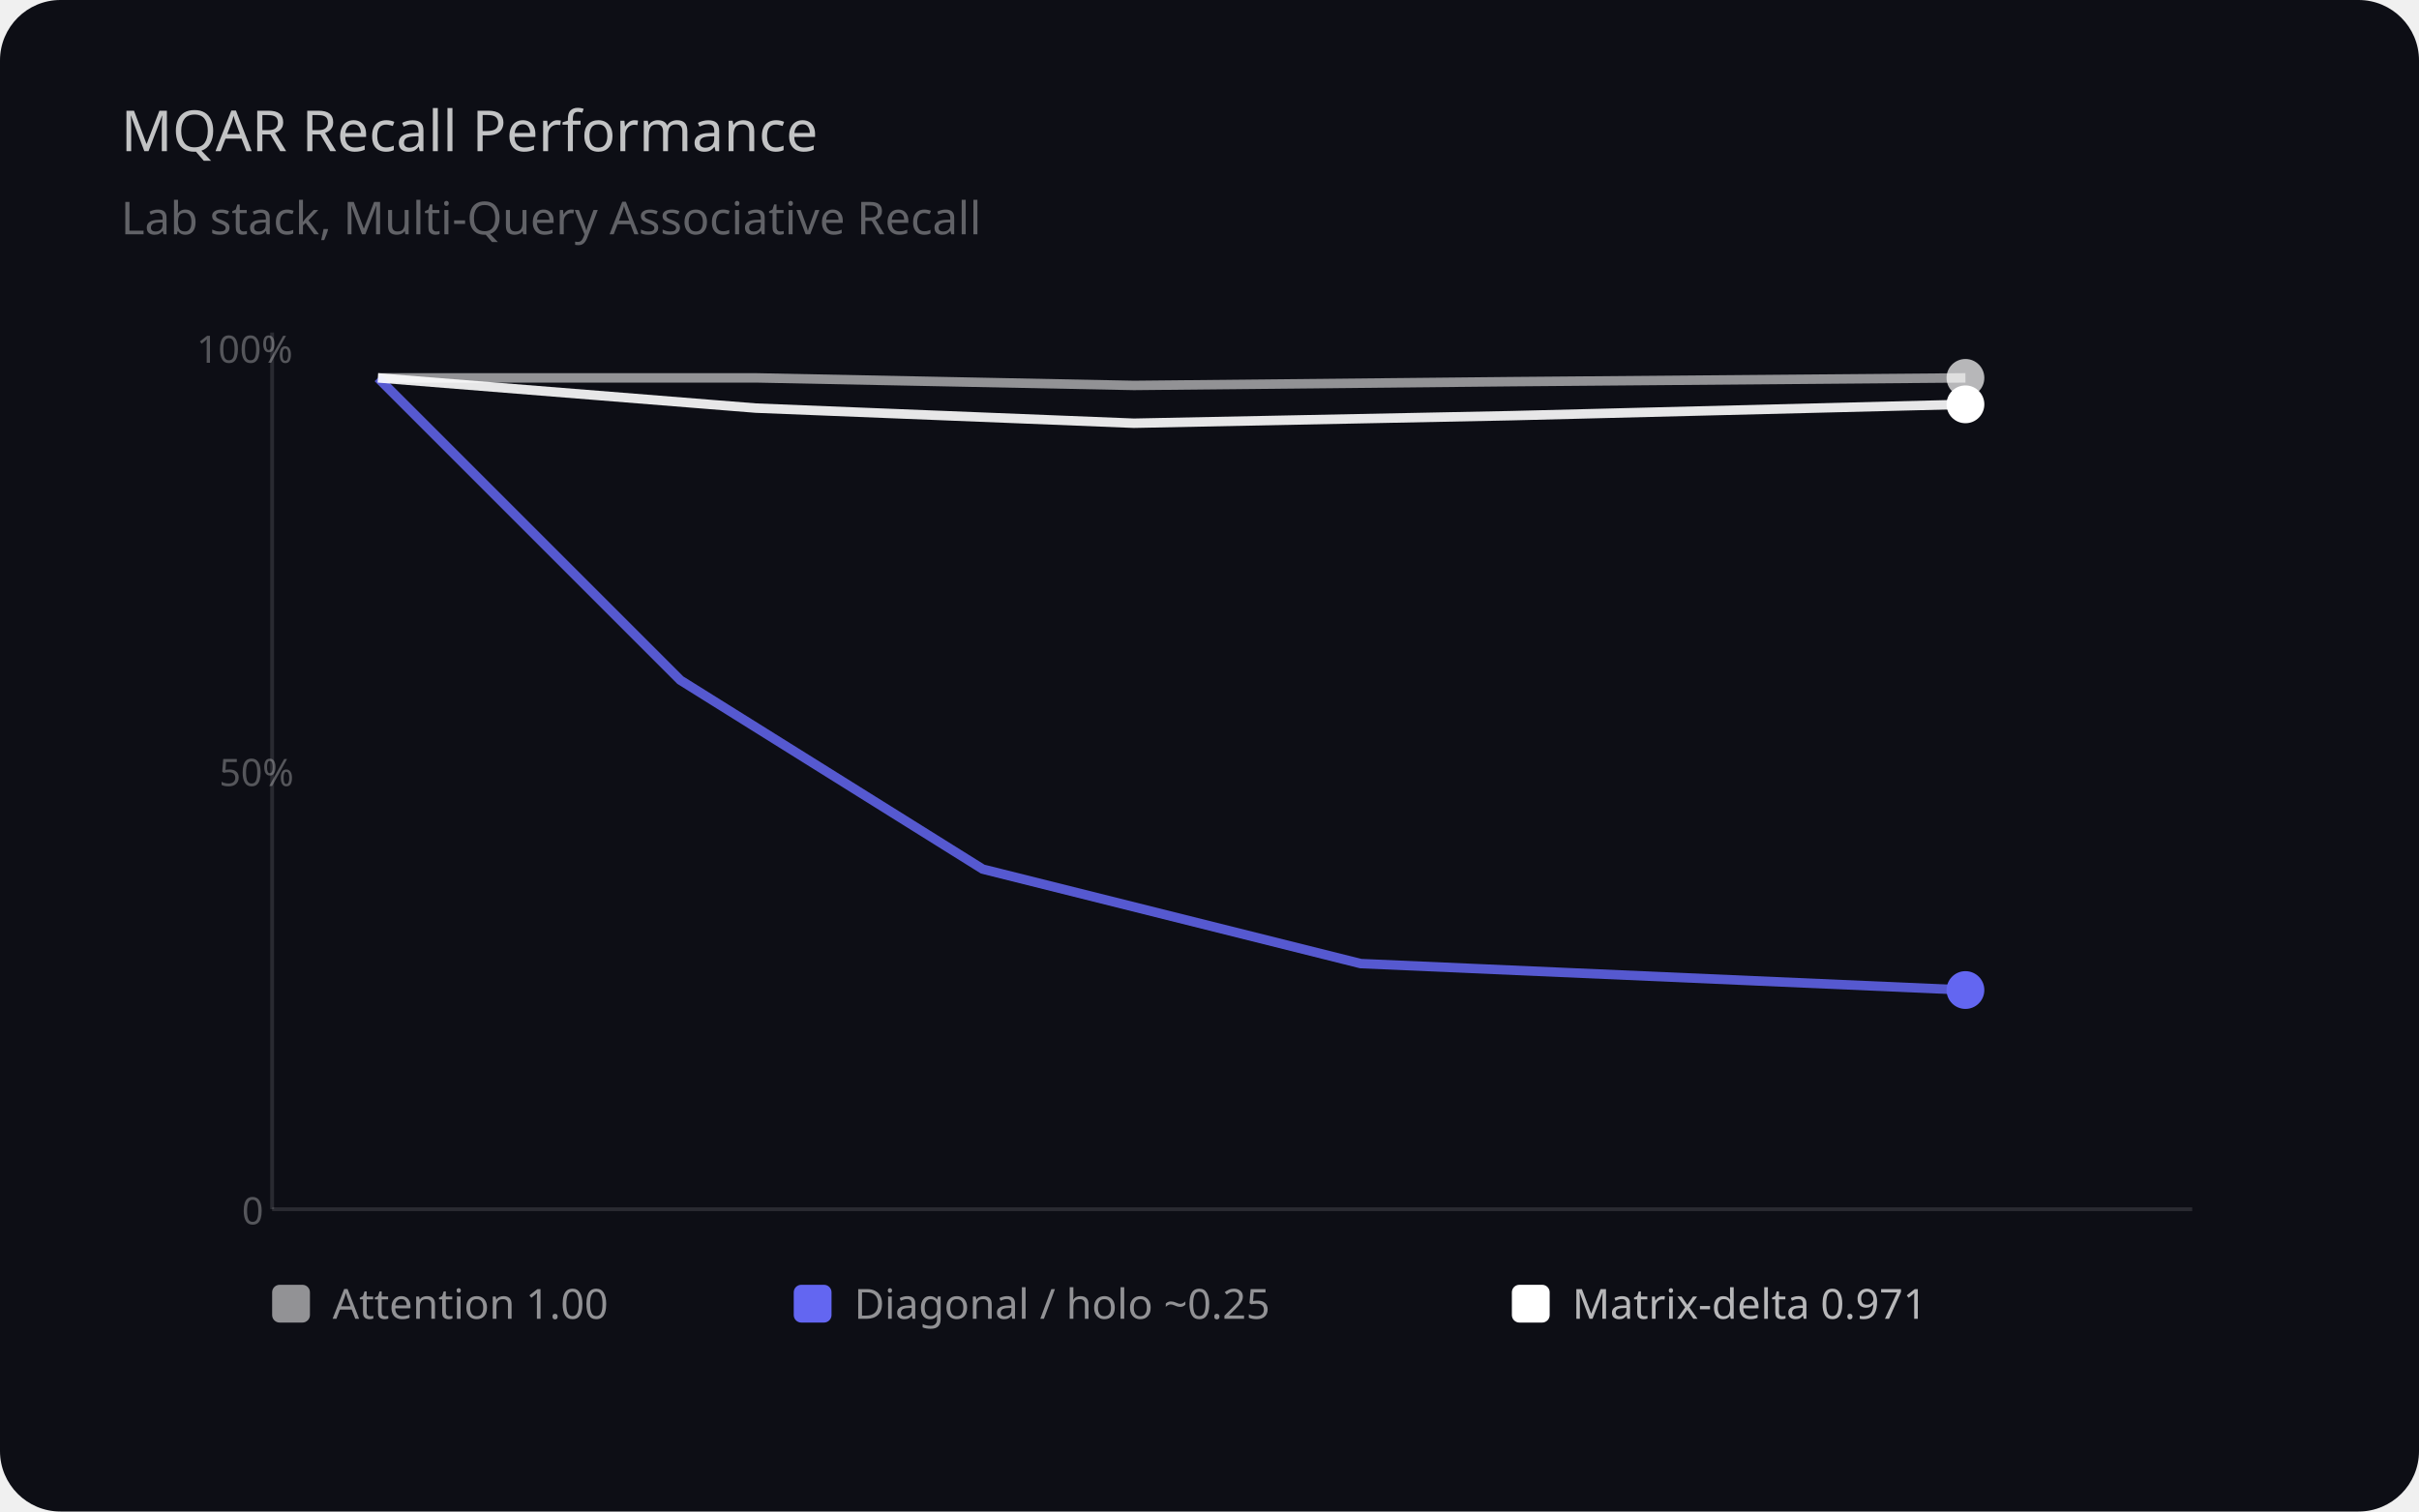
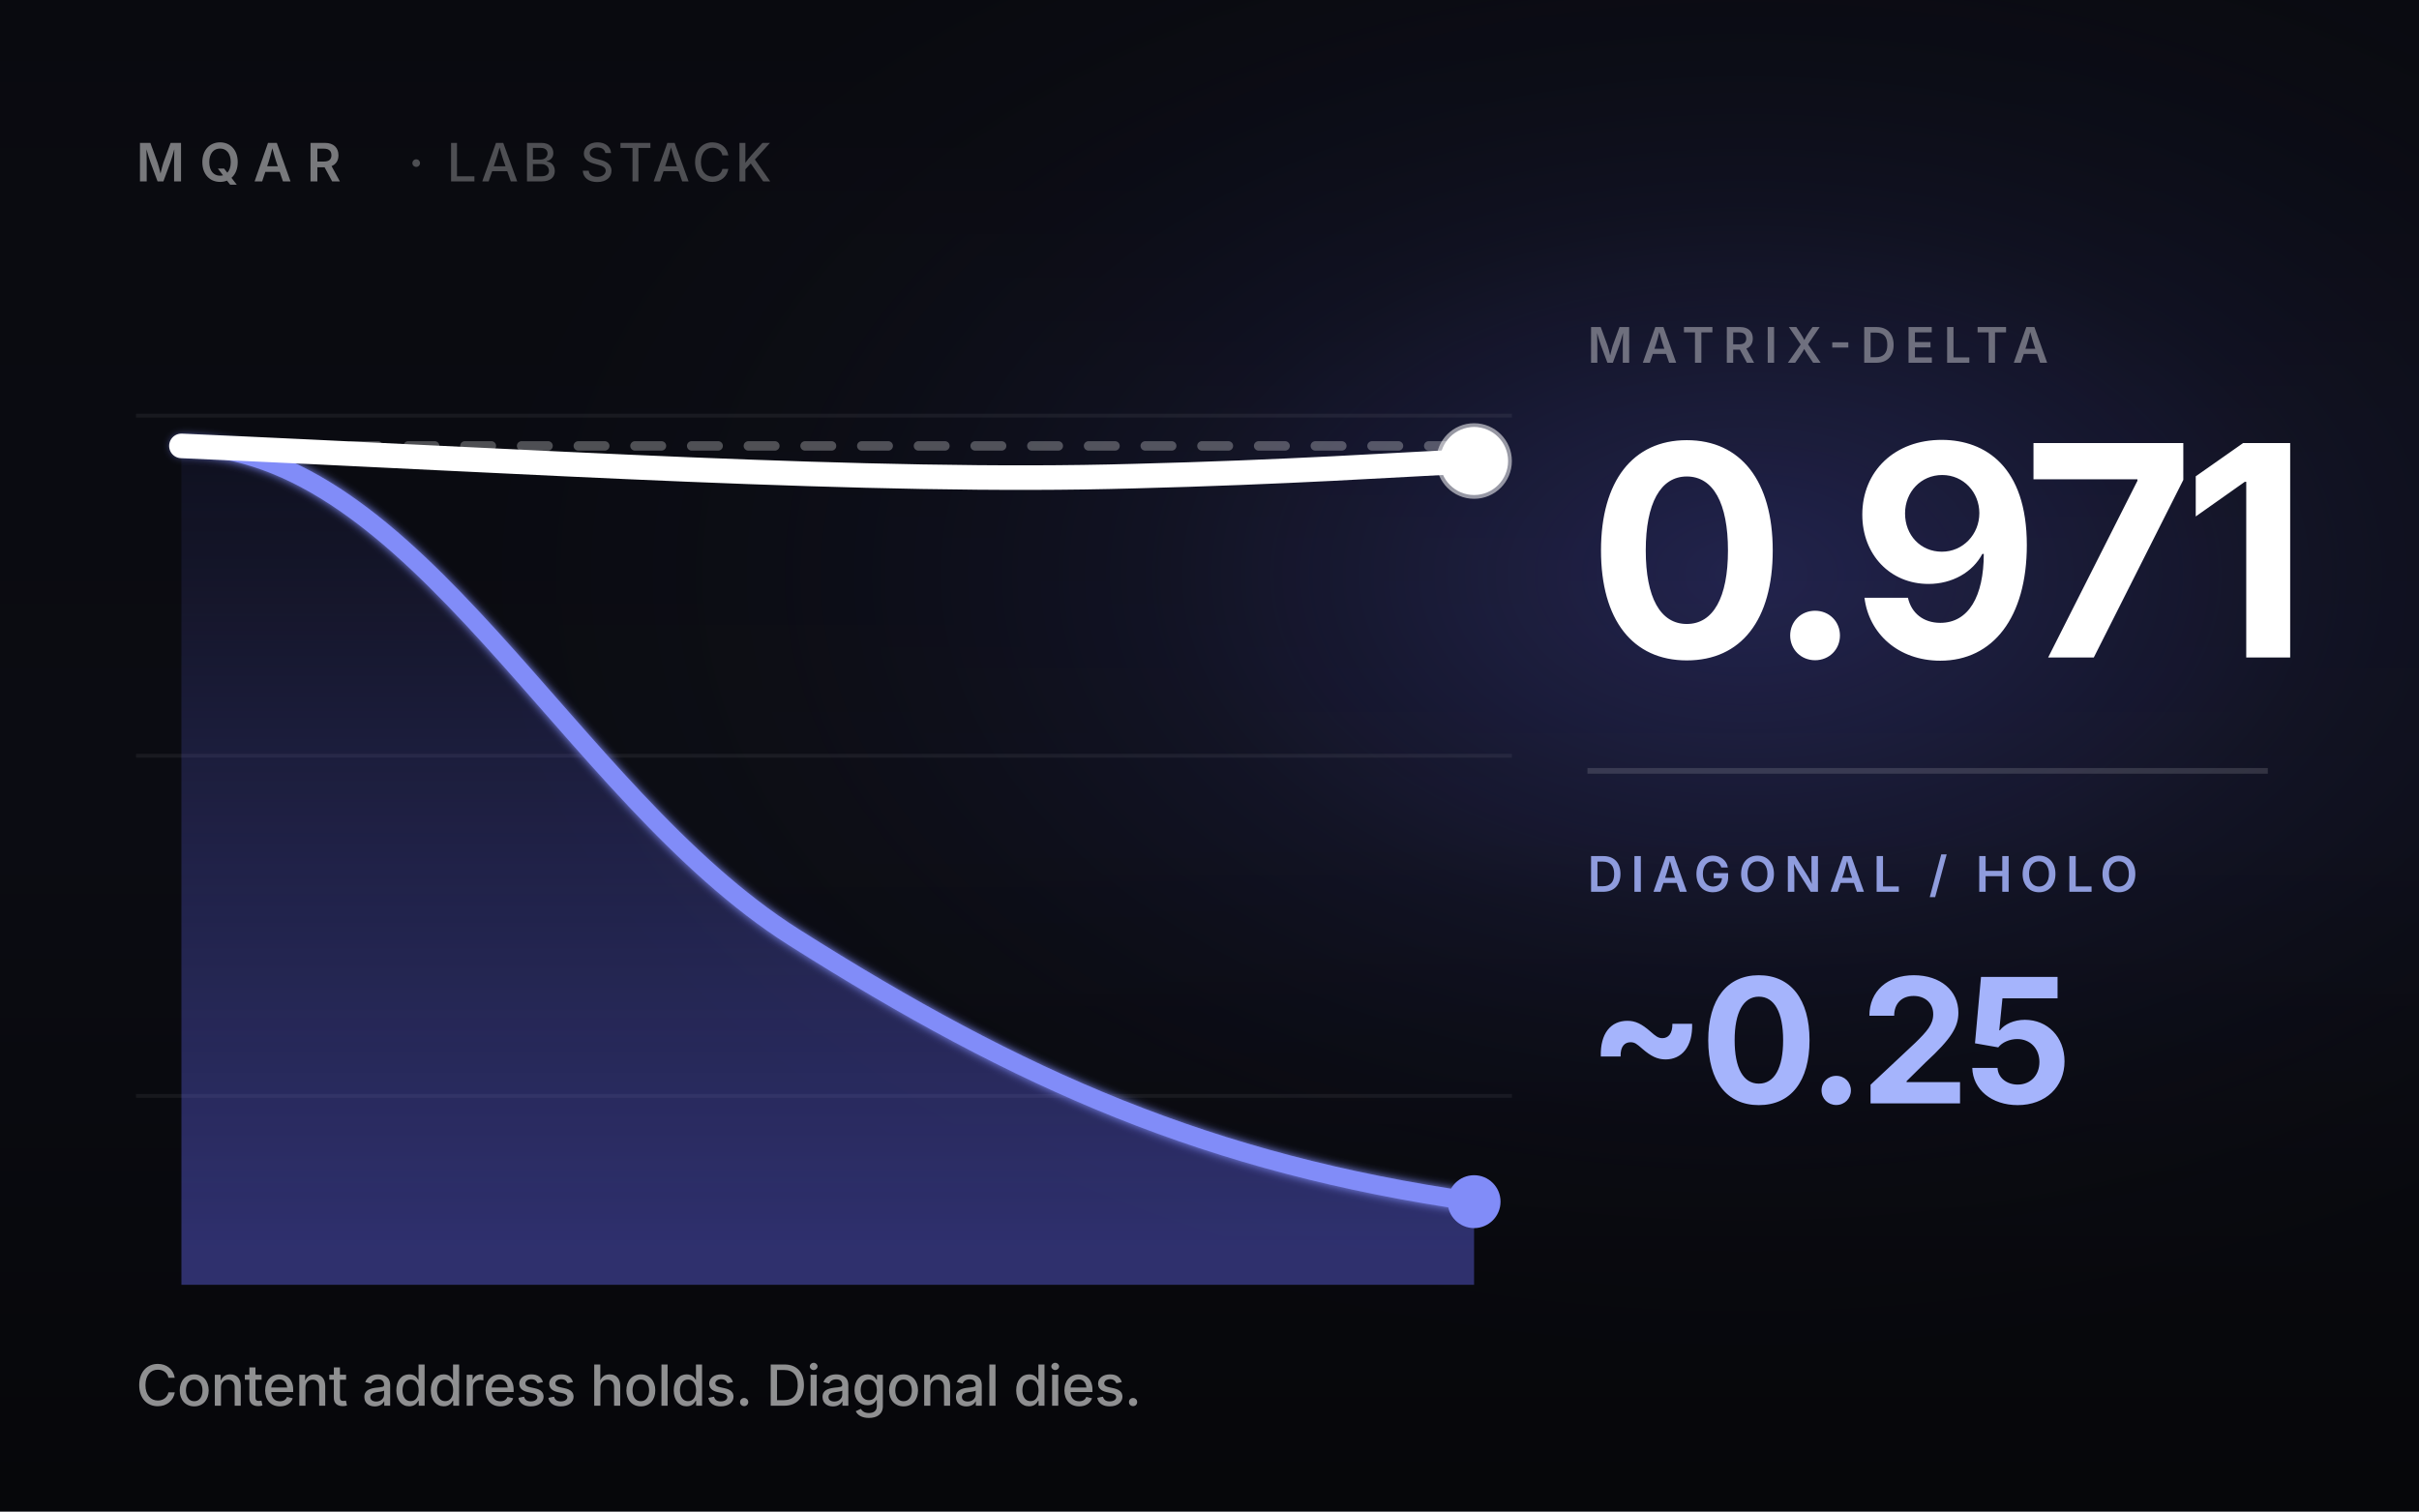
- <svg xmlns="http://www.w3.org/2000/svg" viewBox="0 0 640 400" fill="none">
-   <rect width="640" height="400" rx="16" fill="#0D0E15" />
-   <text x="32" y="40" fill="rgba(255,255,255,0.75)" font-size="15" font-family="system-ui" font-weight="500">MQAR Recall Performance</text>
-   <text x="32" y="62" fill="rgba(255,255,255,0.35)" font-size="12" font-family="system-ui">Lab stack, Multi-Query Associative Recall</text>
-   <line x1="72" y1="320" x2="580" y2="320" stroke="rgba(255,255,255,0.12)" />
-   <line x1="72" y1="88" x2="72" y2="320" stroke="rgba(255,255,255,0.12)" />
-   <text x="52" y="96" fill="rgba(255,255,255,0.3)" font-size="10" font-family="system-ui">100%</text>
-   <text x="58" y="208" fill="rgba(255,255,255,0.3)" font-size="10" font-family="system-ui">50%</text>
-   <text x="64" y="324" fill="rgba(255,255,255,0.3)" font-size="10" font-family="system-ui">0</text>
-   <path d="M100 100 L200 100 L300 102 L400 101 L520 100" stroke="rgba(255,255,255,0.55)" stroke-width="2.5" />
-   <circle cx="520" cy="100" r="5" fill="rgba(255,255,255,0.7)" />
-   <path d="M100 100 L180 180 L260 230 L360 255 L520 262" stroke="#6366F1" stroke-width="2.5" stroke-opacity="0.85" />
-   <circle cx="520" cy="262" r="5" fill="#6366F1" />
-   <path d="M100 100 L200 108 L300 112 L400 110 L520 107" stroke="rgba(255,255,255,0.9)" stroke-width="2.5" />
-   <circle cx="520" cy="107" r="5" fill="#fff" />
-   <g font-family="system-ui" font-size="11">
-     <rect x="72" y="340" width="10" height="10" rx="2" fill="rgba(255,255,255,0.55)" />
-     <text x="88" y="349" fill="rgba(255,255,255,0.55)">Attention 1.00</text>
-     <rect x="210" y="340" width="10" height="10" rx="2" fill="#6366F1" />
-     <text x="226" y="349" fill="rgba(255,255,255,0.55)">Diagonal / holo ~0.25</text>
-     <rect x="400" y="340" width="10" height="10" rx="2" fill="#fff" />
-     <text x="416" y="349" fill="rgba(255,255,255,0.7)">Matrix-delta 0.971</text>
+ <svg xmlns="http://www.w3.org/2000/svg" viewBox="0 0 640 400" fill="none" role="img" aria-label="MQAR recall thumbnail. Matrix-delta holds at 0.971. Diagonal holographic recall falls to about 0.25.">
+   <defs>
+     <radialGradient id="mqar-glow" cx="72%" cy="38%" r="55%">
+       <stop offset="0%" stop-color="#6366F1" stop-opacity="0.28" />
+       <stop offset="45%" stop-color="#6366F1" stop-opacity="0.08" />
+       <stop offset="100%" stop-color="#0B0C12" stop-opacity="0" />
+     </radialGradient>
+     <linearGradient id="mqar-vignette" x1="0" y1="0" x2="0" y2="1">
+       <stop offset="0%" stop-color="#000" stop-opacity="0.15" />
+       <stop offset="55%" stop-color="#000" stop-opacity="0" />
+       <stop offset="100%" stop-color="#000" stop-opacity="0.45" />
+     </linearGradient>
+     <linearGradient id="mqar-fall" x1="0" y1="70" x2="0" y2="330" gradientUnits="userSpaceOnUse">
+       <stop offset="0%" stop-color="#6366F1" stop-opacity="0" />
+       <stop offset="35%" stop-color="#6366F1" stop-opacity="0.12" />
+       <stop offset="100%" stop-color="#6366F1" stop-opacity="0.42" />
+     </linearGradient>
+     <filter id="mqar-soft" x="-20%" y="-20%" width="140%" height="140%">
+       <feGaussianBlur stdDeviation="1.2" result="b" />
+       <feMerge>
+         <feMergeNode in="b" />
+         <feMergeNode in="SourceGraphic" />
+       </feMerge>
+     </filter>
+   </defs>
+   <rect width="640" height="400" fill="#0B0C12" />
+   <rect width="640" height="400" fill="url(#mqar-glow)" />
+   <rect width="640" height="400" fill="url(#mqar-vignette)" />
+   <g stroke="rgba(255,255,255,0.06)" stroke-width="1">
+     <line x1="36" y1="110" x2="400" y2="110" />
+     <line x1="36" y1="200" x2="400" y2="200" />
+     <line x1="36" y1="290" x2="400" y2="290" />
+   </g>
+   <path d="M48 118 C110 118, 150 210, 210 248 C270 286, 320 308, 390 318 L390 340 L48 340 Z" fill="url(#mqar-fall)" />
+   <path d="M48 118 L390 118" stroke="rgba(255,255,255,0.28)" stroke-width="2.5" stroke-dasharray="7 8" stroke-linecap="round" />
+   <path d="M48 118 C110 118, 150 210, 210 248 C270 286, 320 308, 390 318" stroke="#818CF8" stroke-width="5" stroke-linecap="round" stroke-linejoin="round" filter="url(#mqar-soft)" />
+   <path d="M48 118 C140 122, 230 128, 300 126 C340 125, 370 123, 390 122" stroke="#FFFFFF" stroke-width="6.5" stroke-linecap="round" stroke-linejoin="round" />
+   <circle cx="390" cy="118" r="5" fill="rgba(255,255,255,0.35)" />
+   <circle cx="390" cy="318" r="7" fill="#818CF8" />
+   <circle cx="390" cy="122" r="9" fill="#FFFFFF" stroke="rgba(255,255,255,0.55)" stroke-width="2" />
+   <text x="36" y="48" fill="rgba(255,255,255,0.45)" font-size="14" font-family="ui-sans-serif, system-ui, -apple-system, Segoe UI, sans-serif" font-weight="600" letter-spacing="0.28em">MQAR</text>
+   <text x="108" y="48" fill="rgba(255,255,255,0.28)" font-size="14" font-family="ui-sans-serif, system-ui, -apple-system, Segoe UI, sans-serif" font-weight="500" letter-spacing="0.08em">· LAB STACK</text>
+   <text x="36" y="372" fill="rgba(255,255,255,0.55)" font-size="15" font-family="ui-sans-serif, system-ui, -apple-system, Segoe UI, sans-serif" font-weight="500" letter-spacing="-0.01em">Content address holds. Diagonal dies.</text>
+   <g transform="translate(420 96)">
+     <text x="0" y="0" fill="rgba(255,255,255,0.38)" font-size="13" font-family="ui-sans-serif, system-ui, -apple-system, Segoe UI, sans-serif" font-weight="600" letter-spacing="0.18em">MATRIX-DELTA</text>
+     <text x="0" y="78" fill="#FFFFFF" font-size="78" font-family="ui-sans-serif, system-ui, -apple-system, Segoe UI, sans-serif" font-weight="700" letter-spacing="-0.04em">0.971</text>
+     <line x1="0" y1="108" x2="180" y2="108" stroke="rgba(255,255,255,0.14)" stroke-width="1.5" />
+     <text x="0" y="140" fill="rgba(165,180,252,0.85)" font-size="13" font-family="ui-sans-serif, system-ui, -apple-system, Segoe UI, sans-serif" font-weight="600" letter-spacing="0.16em">DIAGONAL / HOLO</text>
+     <text x="0" y="196" fill="#A5B4FC" font-size="46" font-family="ui-sans-serif, system-ui, -apple-system, Segoe UI, sans-serif" font-weight="700" letter-spacing="-0.03em">~0.25</text>
  </g>
</svg>
